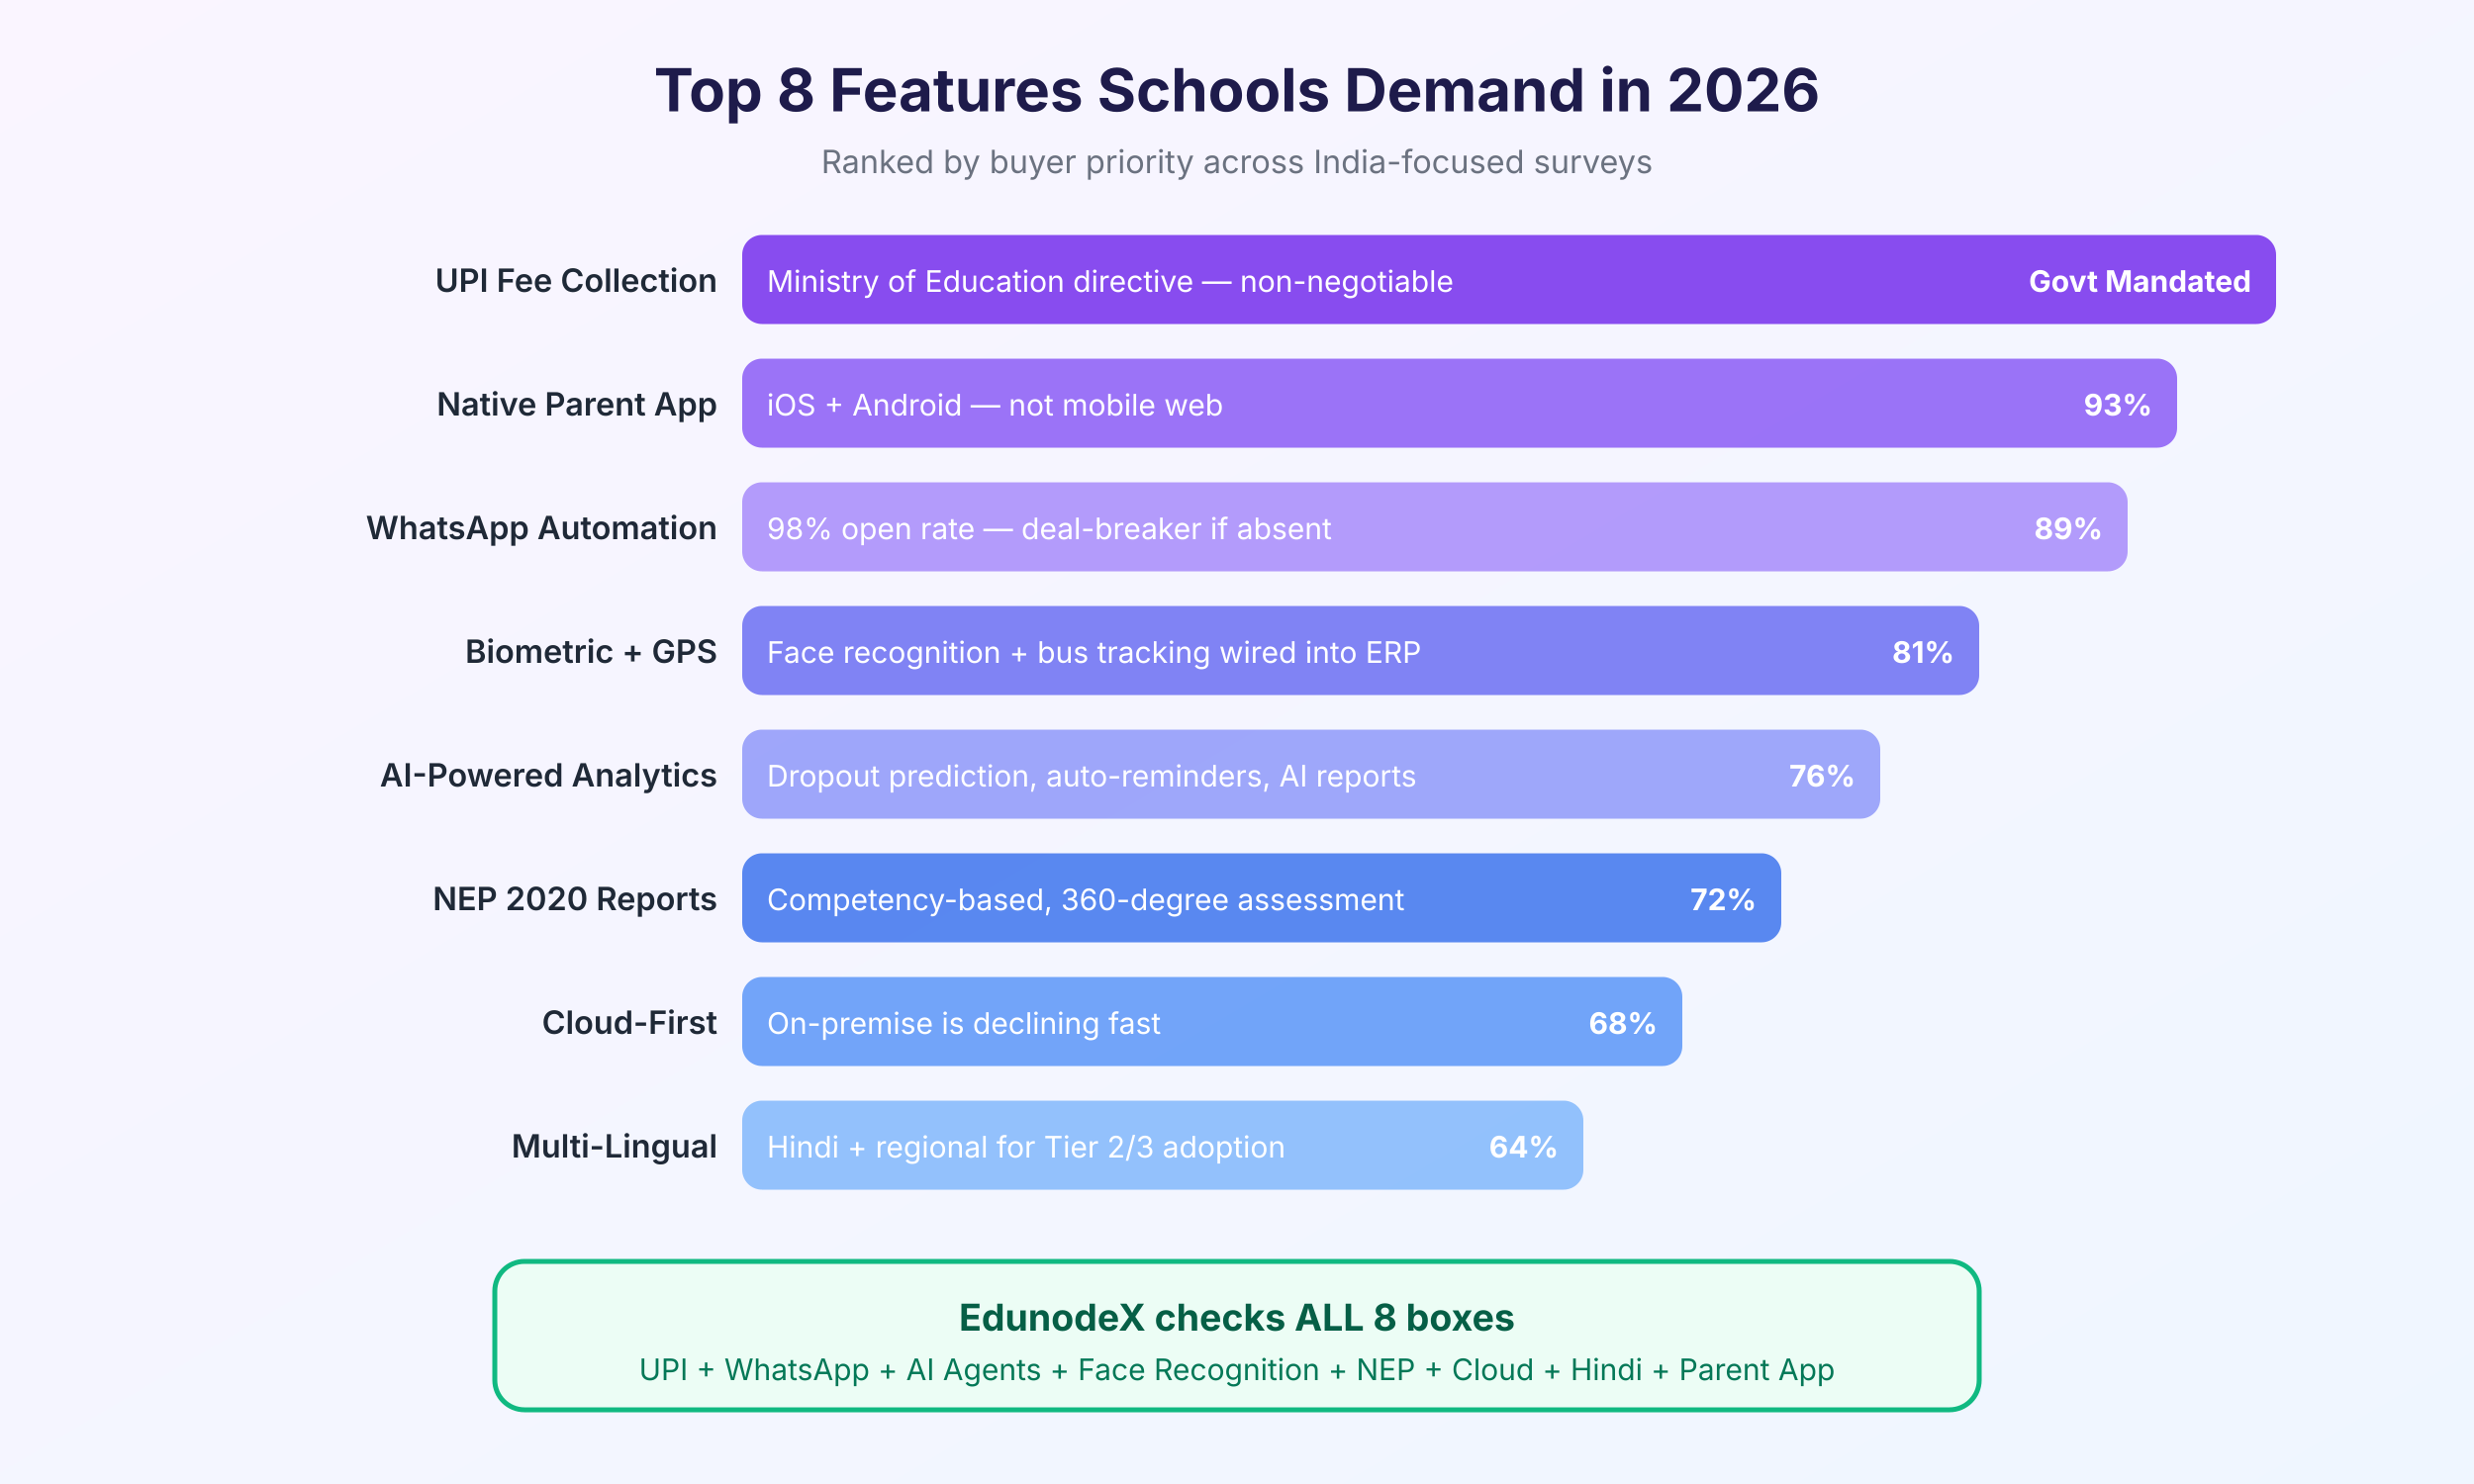
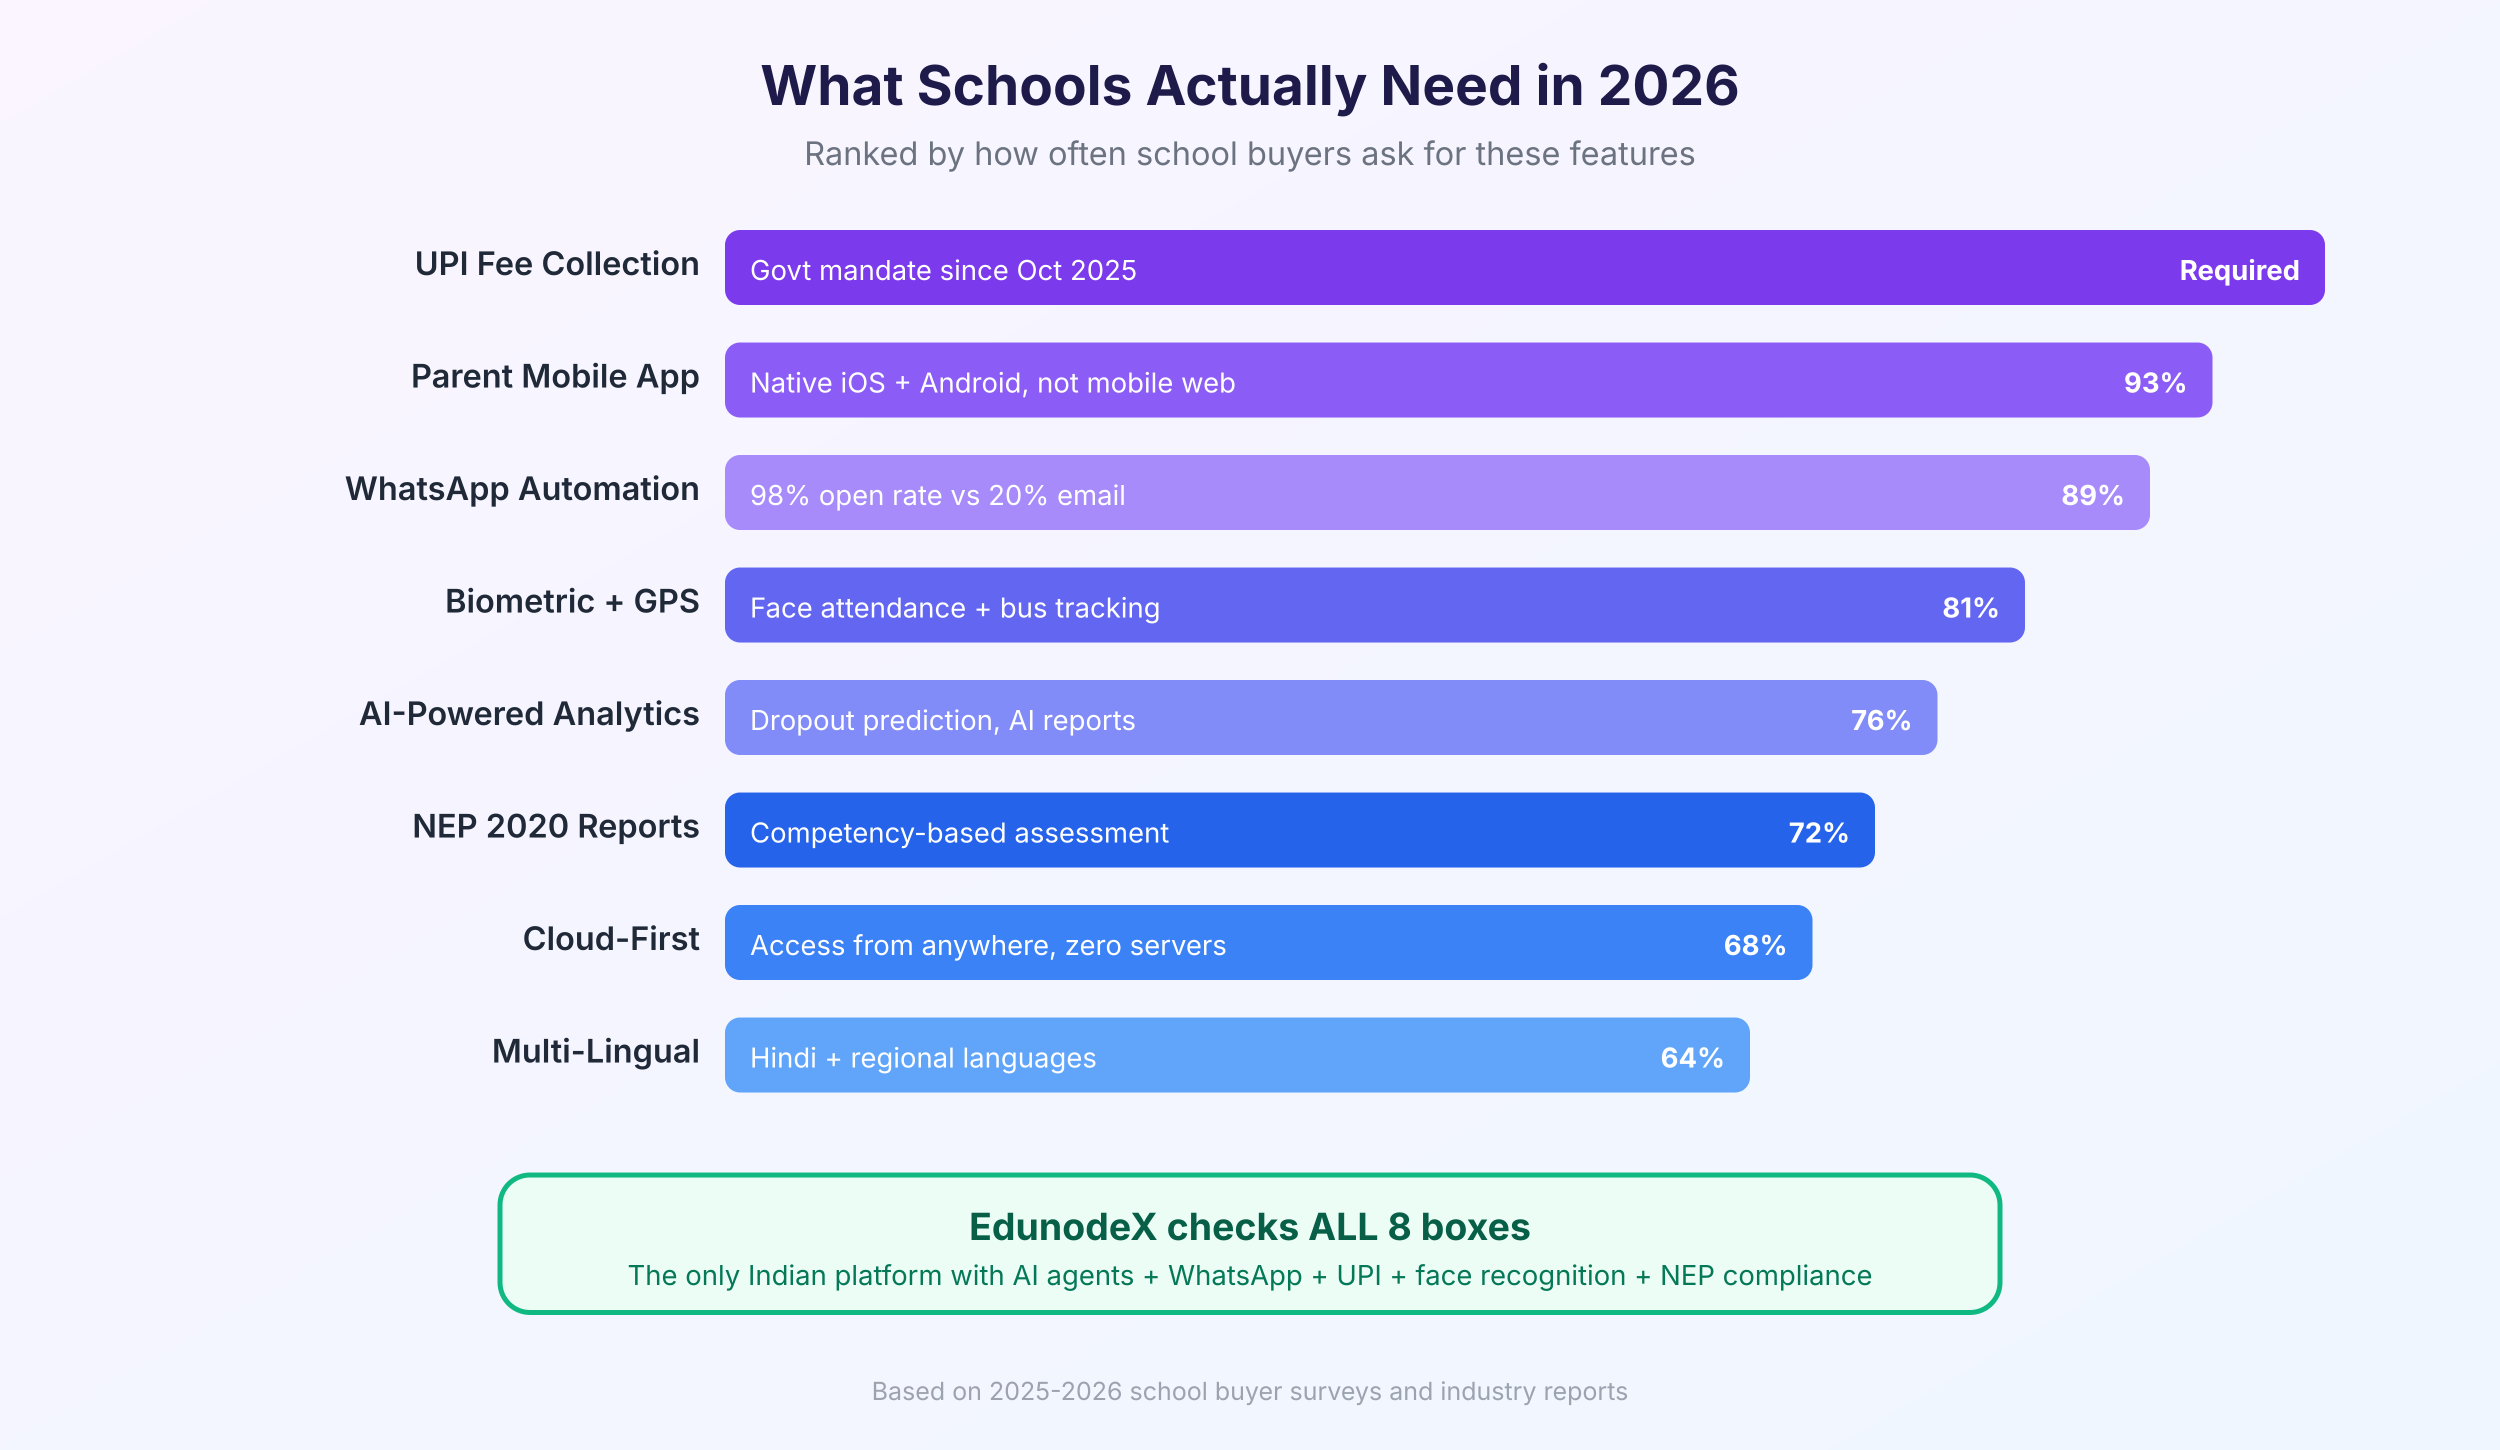
- <svg xmlns="http://www.w3.org/2000/svg" viewBox="0 0 1000 600" font-family="'Inter', 'Segoe UI', system-ui, sans-serif">
+ <svg xmlns="http://www.w3.org/2000/svg" viewBox="0 0 1000 580" font-family="Inter, Segoe UI, system-ui, sans-serif">
  <defs>
    <linearGradient id="fbg" x1="0%" y1="0%" x2="100%" y2="100%">
-       <stop offset="0%" style="stop-color:#faf5ff" />
-       <stop offset="100%" style="stop-color:#eff6ff" />
+       <stop offset="0%" stop-color="#faf5ff" />
+       <stop offset="100%" stop-color="#eff6ff" />
    </linearGradient>
  </defs>
-   <rect width="1000" height="600" fill="url(#fbg)" />
-   <text x="500" y="45" text-anchor="middle" fill="#1e1b4b" font-size="24" font-weight="700">Top 8 Features Schools Demand in 2026</text>
-   <text x="500" y="70" text-anchor="middle" fill="#6b7280" font-size="13">Ranked by buyer priority across India-focused surveys</text>
-   <rect x="300" y="95" width="620" height="36" rx="8" fill="#7c3aed" opacity="0.9" />
-   <text x="290" y="118" text-anchor="end" fill="#1f2937" font-size="13" font-weight="600">UPI Fee Collection</text>
-   <text x="910" y="118" text-anchor="end" fill="#ffffff" font-size="12" font-weight="700">Govt Mandated</text>
-   <text x="310" y="118" fill="#ffffff" font-size="12">Ministry of Education directive — non-negotiable</text>
-   <rect x="300" y="145" width="580" height="36" rx="8" fill="#8b5cf6" opacity="0.85" />
-   <text x="290" y="168" text-anchor="end" fill="#1f2937" font-size="13" font-weight="600">Native Parent App</text>
-   <text x="870" y="168" text-anchor="end" fill="#ffffff" font-size="12" font-weight="700">93%</text>
-   <text x="310" y="168" fill="#ffffff" font-size="12">iOS + Android — not mobile web</text>
-   <rect x="300" y="195" width="560" height="36" rx="8" fill="#a78bfa" opacity="0.85" />
-   <text x="290" y="218" text-anchor="end" fill="#1f2937" font-size="13" font-weight="600">WhatsApp Automation</text>
-   <text x="850" y="218" text-anchor="end" fill="#ffffff" font-size="12" font-weight="700">89%</text>
-   <text x="310" y="218" fill="#ffffff" font-size="12">98% open rate — deal-breaker if absent</text>
-   <rect x="300" y="245" width="500" height="36" rx="8" fill="#6366f1" opacity="0.8" />
-   <text x="290" y="268" text-anchor="end" fill="#1f2937" font-size="13" font-weight="600">Biometric + GPS</text>
-   <text x="790" y="268" text-anchor="end" fill="#ffffff" font-size="12" font-weight="700">81%</text>
-   <text x="310" y="268" fill="#ffffff" font-size="12">Face recognition + bus tracking wired into ERP</text>
-   <rect x="300" y="295" width="460" height="36" rx="8" fill="#818cf8" opacity="0.75" />
-   <text x="290" y="318" text-anchor="end" fill="#1f2937" font-size="13" font-weight="600">AI-Powered Analytics</text>
-   <text x="750" y="318" text-anchor="end" fill="#ffffff" font-size="12" font-weight="700">76%</text>
-   <text x="310" y="318" fill="#ffffff" font-size="12">Dropout prediction, auto-reminders, AI reports</text>
-   <rect x="300" y="345" width="420" height="36" rx="8" fill="#2563eb" opacity="0.75" />
-   <text x="290" y="368" text-anchor="end" fill="#1f2937" font-size="13" font-weight="600">NEP 2020 Reports</text>
-   <text x="710" y="368" text-anchor="end" fill="#ffffff" font-size="12" font-weight="700">72%</text>
-   <text x="310" y="368" fill="#ffffff" font-size="12">Competency-based, 360-degree assessment</text>
-   <rect x="300" y="395" width="380" height="36" rx="8" fill="#3b82f6" opacity="0.7" />
-   <text x="290" y="418" text-anchor="end" fill="#1f2937" font-size="13" font-weight="600">Cloud-First</text>
-   <text x="670" y="418" text-anchor="end" fill="#ffffff" font-size="12" font-weight="700">68%</text>
-   <text x="310" y="418" fill="#ffffff" font-size="12">On-premise is declining fast</text>
-   <rect x="300" y="445" width="340" height="36" rx="8" fill="#60a5fa" opacity="0.65" />
-   <text x="290" y="468" text-anchor="end" fill="#1f2937" font-size="13" font-weight="600">Multi-Lingual</text>
-   <text x="630" y="468" text-anchor="end" fill="#ffffff" font-size="12" font-weight="700">64%</text>
-   <text x="310" y="468" fill="#ffffff" font-size="12">Hindi + regional for Tier 2/3 adoption</text>
-   <rect x="200" y="510" width="600" height="60" rx="12" fill="#ecfdf5" stroke="#10b981" stroke-width="2" />
-   <text x="500" y="538" text-anchor="middle" fill="#065f46" font-size="15" font-weight="700">EdunodeX checks ALL 8 boxes</text>
-   <text x="500" y="558" text-anchor="middle" fill="#047857" font-size="12">UPI + WhatsApp + AI Agents + Face Recognition + NEP + Cloud + Hindi + Parent App</text>
+   <rect width="1000" height="580" fill="url(#fbg)" />
+   <text x="500" y="42" text-anchor="middle" fill="#1e1b4b" font-size="22" font-weight="700">What Schools Actually Need in 2026</text>
+   <text x="500" y="66" text-anchor="middle" fill="#6b7280" font-size="13">Ranked by how often school buyers ask for these features</text>
+   <text x="280" y="110" text-anchor="end" fill="#1f2937" font-size="13" font-weight="600">UPI Fee Collection</text>
+   <rect x="290" y="92" width="640" height="30" rx="6" fill="#7c3aed" />
+   <text x="300" y="112" fill="#ffffff" font-size="11">Govt mandate since Oct 2025</text>
+   <text x="920" y="112" text-anchor="end" fill="#ffffff" font-size="11" font-weight="700">Required</text>
+   <text x="280" y="155" text-anchor="end" fill="#1f2937" font-size="13" font-weight="600">Parent Mobile App</text>
+   <rect x="290" y="137" width="595" height="30" rx="6" fill="#8b5cf6" />
+   <text x="300" y="157" fill="#ffffff" font-size="11">Native iOS + Android, not mobile web</text>
+   <text x="875" y="157" text-anchor="end" fill="#ffffff" font-size="11" font-weight="700">93%</text>
+   <text x="280" y="200" text-anchor="end" fill="#1f2937" font-size="13" font-weight="600">WhatsApp Automation</text>
+   <rect x="290" y="182" width="570" height="30" rx="6" fill="#a78bfa" />
+   <text x="300" y="202" fill="#ffffff" font-size="11">98% open rate vs 20% email</text>
+   <text x="850" y="202" text-anchor="end" fill="#ffffff" font-size="11" font-weight="700">89%</text>
+   <text x="280" y="245" text-anchor="end" fill="#1f2937" font-size="13" font-weight="600">Biometric + GPS</text>
+   <rect x="290" y="227" width="520" height="30" rx="6" fill="#6366f1" />
+   <text x="300" y="247" fill="#ffffff" font-size="11">Face attendance + bus tracking</text>
+   <text x="800" y="247" text-anchor="end" fill="#ffffff" font-size="11" font-weight="700">81%</text>
+   <text x="280" y="290" text-anchor="end" fill="#1f2937" font-size="13" font-weight="600">AI-Powered Analytics</text>
+   <rect x="290" y="272" width="485" height="30" rx="6" fill="#818cf8" />
+   <text x="300" y="292" fill="#ffffff" font-size="11">Dropout prediction, AI reports</text>
+   <text x="765" y="292" text-anchor="end" fill="#ffffff" font-size="11" font-weight="700">76%</text>
+   <text x="280" y="335" text-anchor="end" fill="#1f2937" font-size="13" font-weight="600">NEP 2020 Reports</text>
+   <rect x="290" y="317" width="460" height="30" rx="6" fill="#2563eb" />
+   <text x="300" y="337" fill="#ffffff" font-size="11">Competency-based assessment</text>
+   <text x="740" y="337" text-anchor="end" fill="#ffffff" font-size="11" font-weight="700">72%</text>
+   <text x="280" y="380" text-anchor="end" fill="#1f2937" font-size="13" font-weight="600">Cloud-First</text>
+   <rect x="290" y="362" width="435" height="30" rx="6" fill="#3b82f6" />
+   <text x="300" y="382" fill="#ffffff" font-size="11">Access from anywhere, zero servers</text>
+   <text x="715" y="382" text-anchor="end" fill="#ffffff" font-size="11" font-weight="700">68%</text>
+   <text x="280" y="425" text-anchor="end" fill="#1f2937" font-size="13" font-weight="600">Multi-Lingual</text>
+   <rect x="290" y="407" width="410" height="30" rx="6" fill="#60a5fa" />
+   <text x="300" y="427" fill="#ffffff" font-size="11">Hindi + regional languages</text>
+   <text x="690" y="427" text-anchor="end" fill="#ffffff" font-size="11" font-weight="700">64%</text>
+   <rect x="200" y="470" width="600" height="55" rx="12" fill="#ecfdf5" stroke="#10b981" stroke-width="2" />
+   <text x="500" y="496" text-anchor="middle" fill="#065f46" font-size="15" font-weight="700">EdunodeX checks ALL 8 boxes</text>
+   <text x="500" y="514" text-anchor="middle" fill="#047857" font-size="11">The only Indian platform with AI agents + WhatsApp + UPI + face recognition + NEP compliance</text>
+   <text x="500" y="560" text-anchor="middle" fill="#9ca3af" font-size="10">Based on 2025-2026 school buyer surveys and industry reports</text>
</svg>
